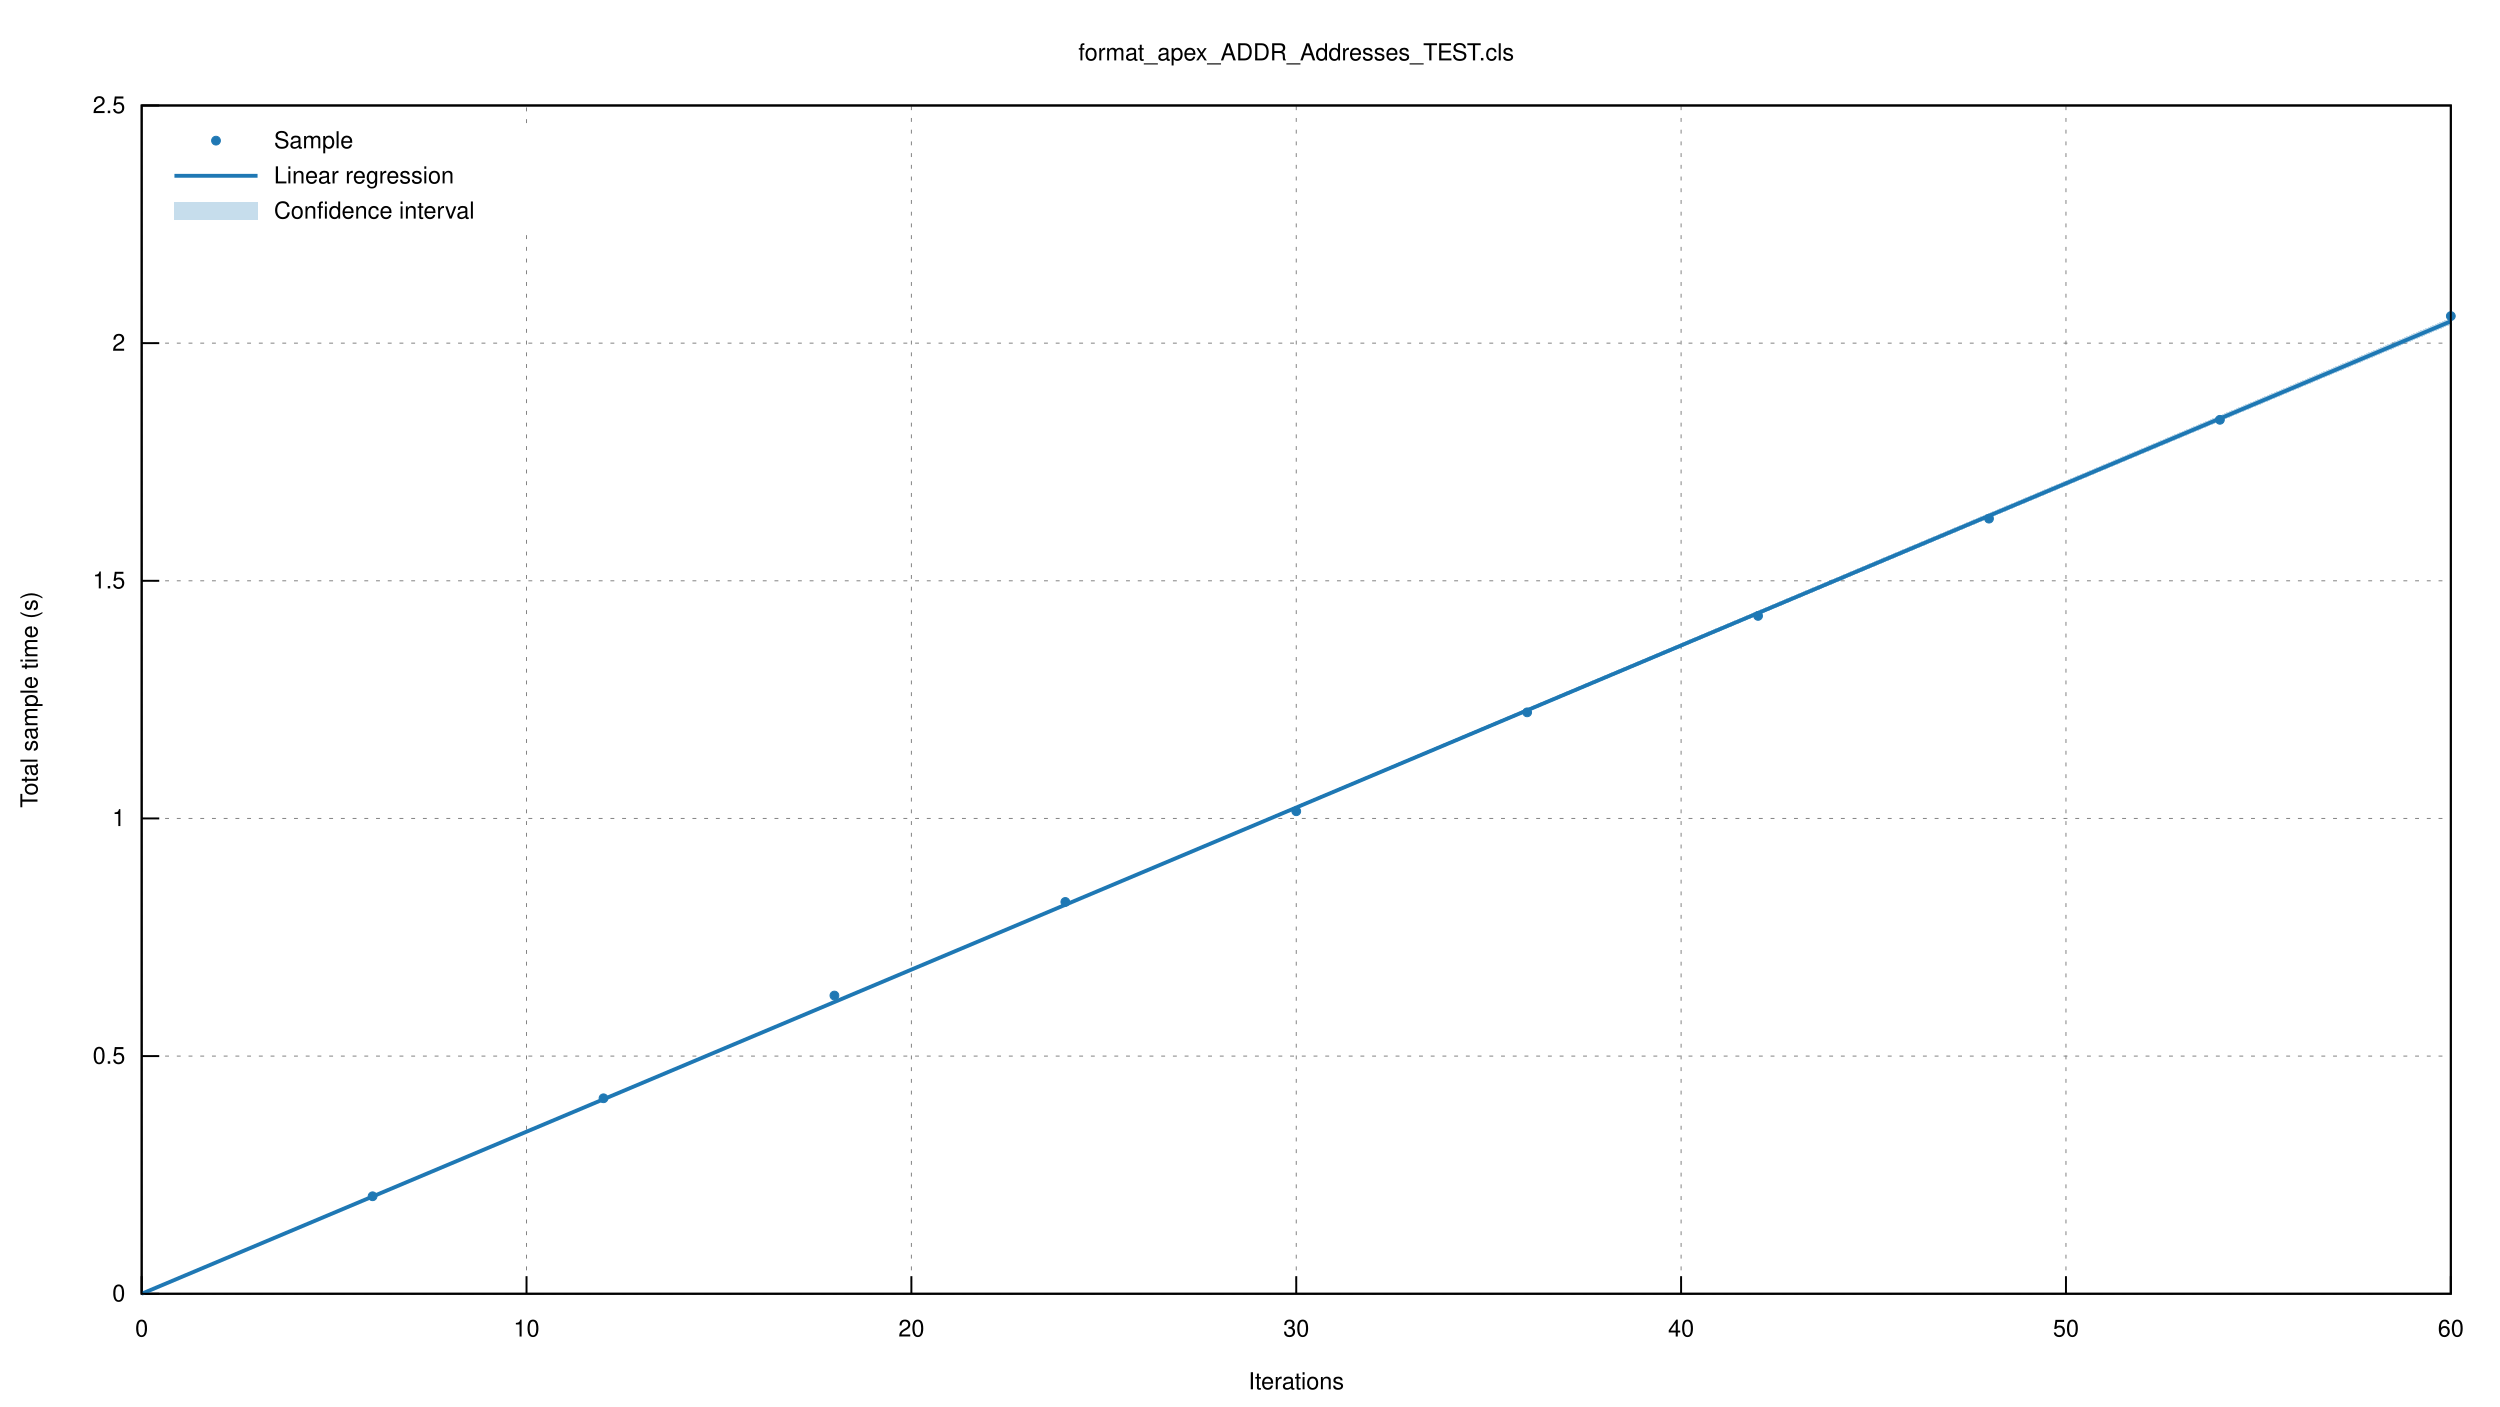
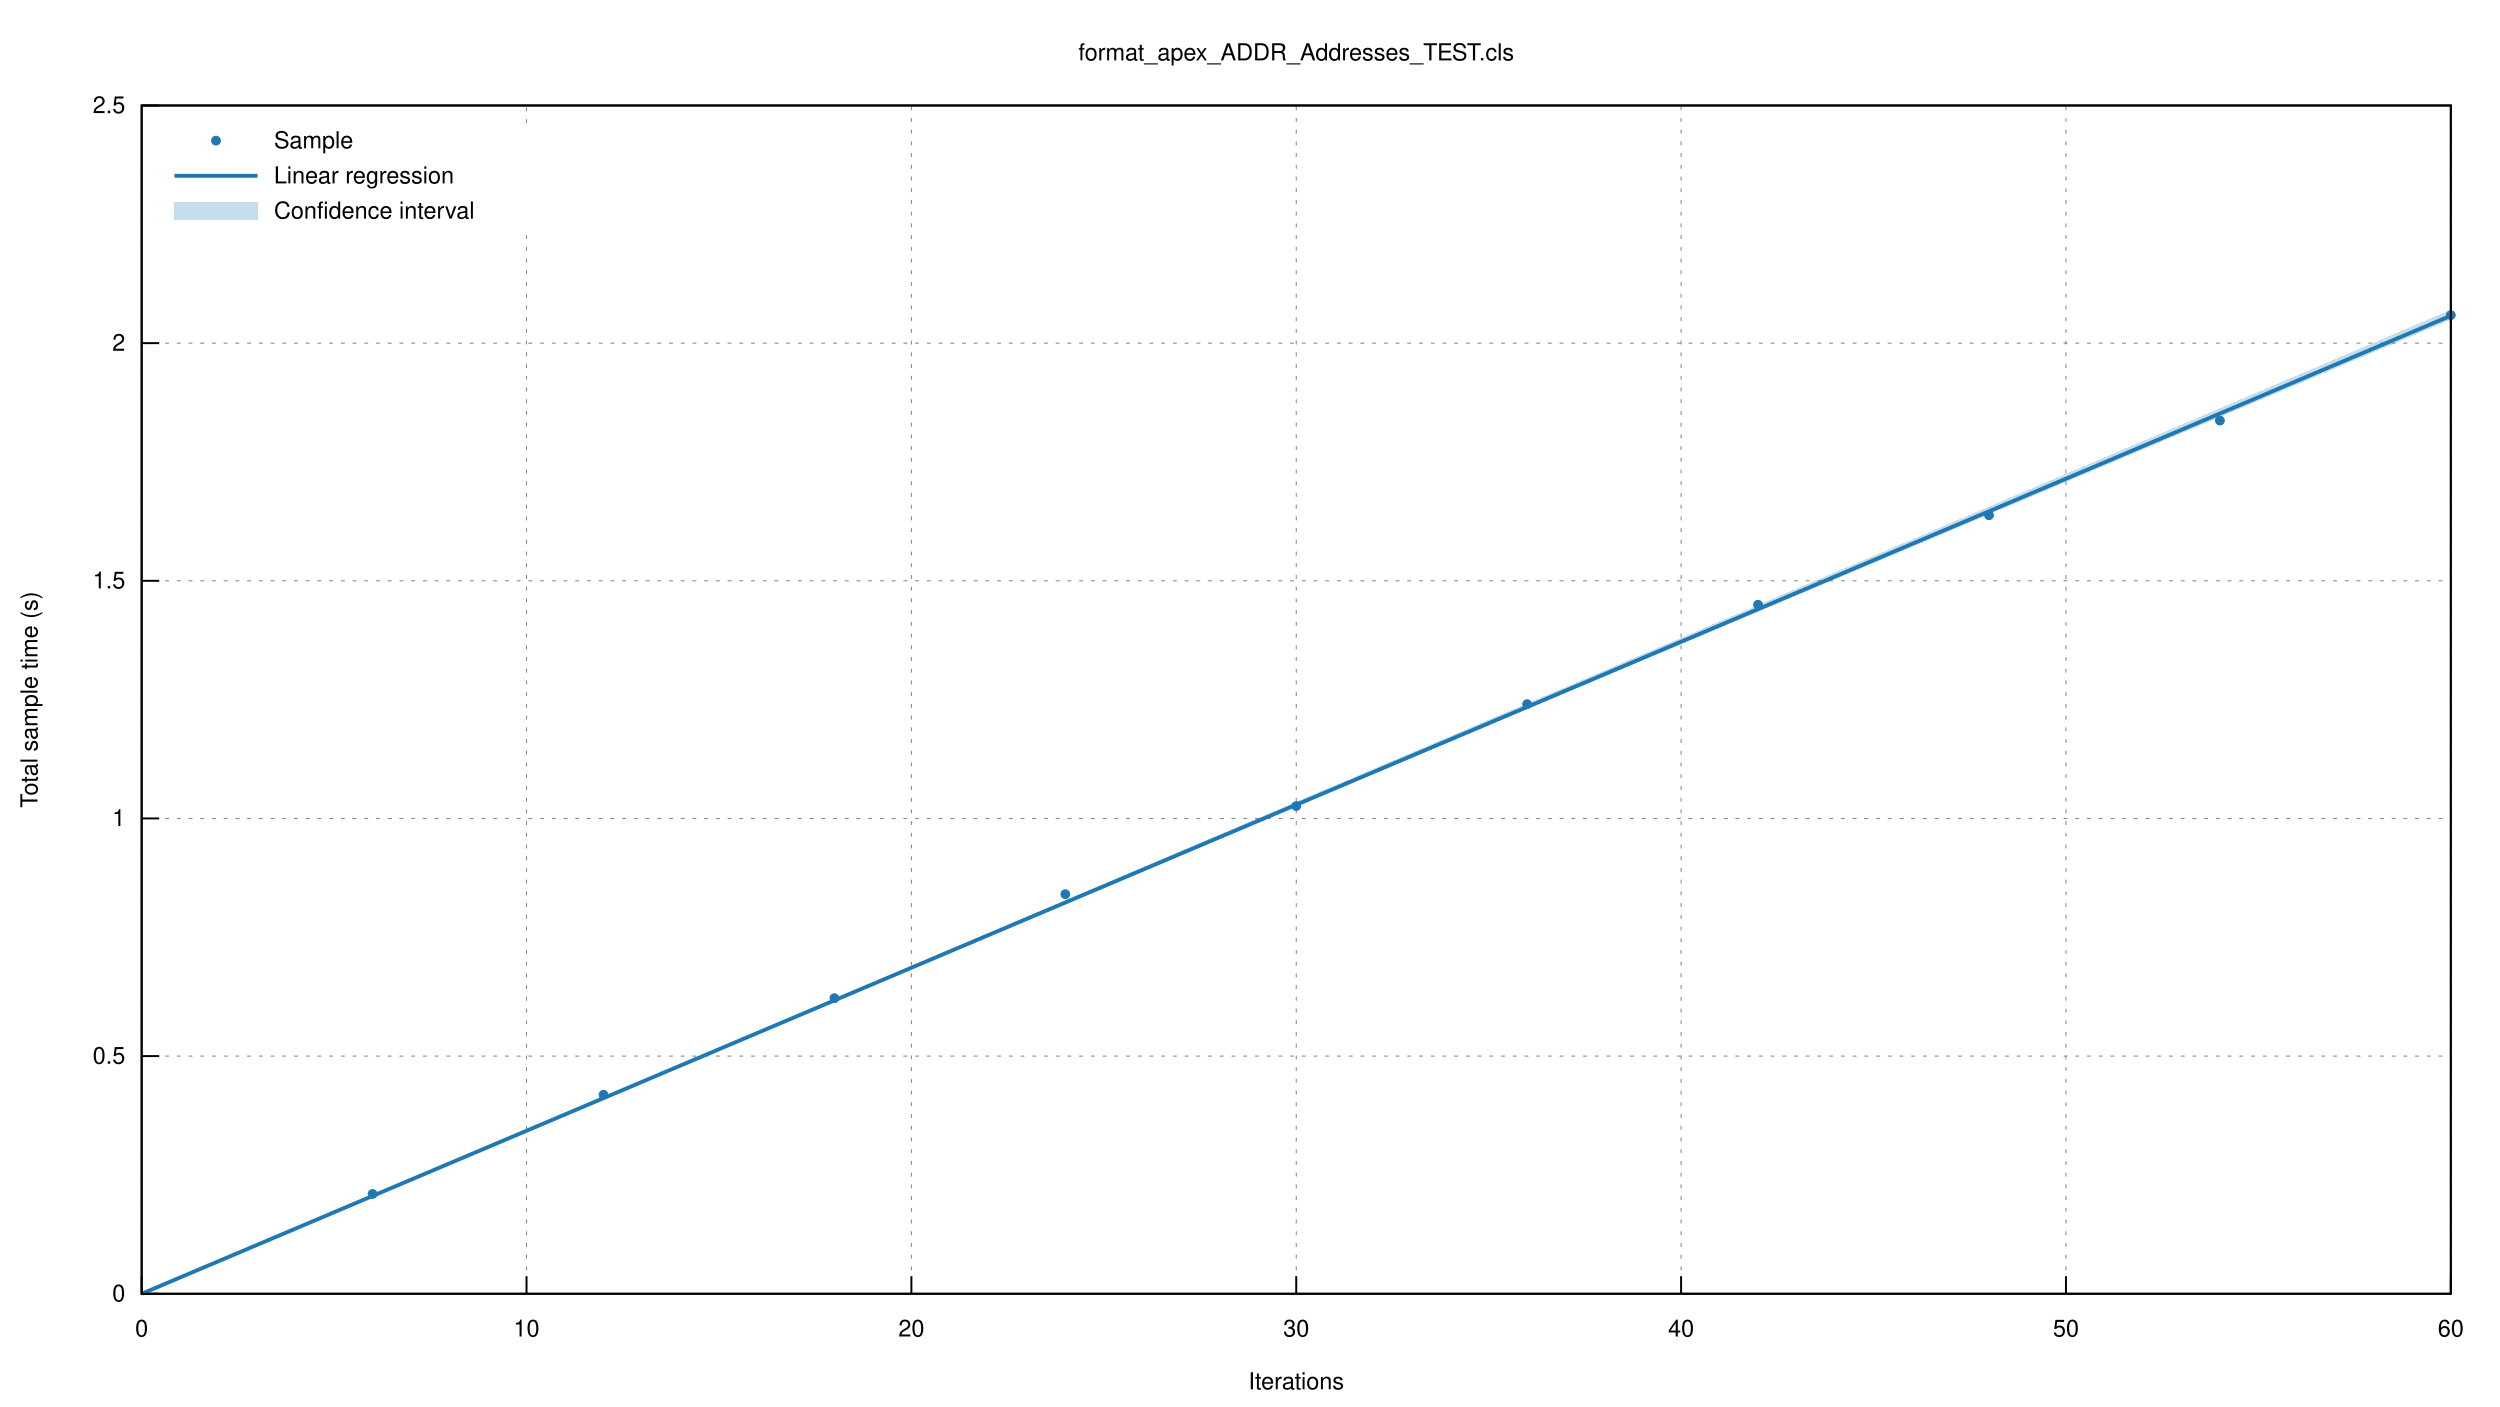
<svg xmlns="http://www.w3.org/2000/svg" xmlns:xlink="http://www.w3.org/1999/xlink" viewBox="0 0 1280 720">
  <g id="gnuplot_canvas">
    <rect x="0" y="0" width="1280" height="720" fill="none" />
    <defs>
      <circle id="gpDot" r="0.5" stroke-width="0.5" stroke="currentColor" />
      <path id="gpPt0" stroke-width="0.222" stroke="currentColor" d="M-1,0 h2 M0,-1 v2" />
      <path id="gpPt1" stroke-width="0.222" stroke="currentColor" d="M-1,-1 L1,1 M1,-1 L-1,1" />
      <path id="gpPt2" stroke-width="0.222" stroke="currentColor" d="M-1,0 L1,0 M0,-1 L0,1 M-1,-1 L1,1 M-1,1 L1,-1" />
      <rect id="gpPt3" stroke-width="0.222" stroke="currentColor" x="-1" y="-1" width="2" height="2" />
      <rect id="gpPt4" stroke-width="0.222" stroke="currentColor" fill="currentColor" x="-1" y="-1" width="2" height="2" />
      <circle id="gpPt5" stroke-width="0.222" stroke="currentColor" cx="0" cy="0" r="1" />
      <use xlink:href="#gpPt5" id="gpPt6" fill="currentColor" stroke="none" />
      <path id="gpPt7" stroke-width="0.222" stroke="currentColor" d="M0,-1.33 L-1.33,0.67 L1.33,0.67 z" />
      <use xlink:href="#gpPt7" id="gpPt8" fill="currentColor" stroke="none" />
      <use xlink:href="#gpPt7" id="gpPt9" stroke="currentColor" transform="rotate(180)" />
      <use xlink:href="#gpPt9" id="gpPt10" fill="currentColor" stroke="none" />
      <use xlink:href="#gpPt3" id="gpPt11" stroke="currentColor" transform="rotate(45)" />
      <use xlink:href="#gpPt11" id="gpPt12" fill="currentColor" stroke="none" />
      <path id="gpPt13" stroke-width="0.222" stroke="currentColor" d="M0,1.330 L1.265,0.411 L0.782,-1.067 L-0.782,-1.076 L-1.265,0.411 z" />
      <use xlink:href="#gpPt13" id="gpPt14" fill="currentColor" stroke="none" />
      <filter id="textbox" filterUnits="objectBoundingBox" x="0" y="0" height="1" width="1">
        <feFlood flood-color="white" flood-opacity="1" result="bgnd" />
        <feComposite in="SourceGraphic" in2="bgnd" operator="atop" />
      </filter>
      <filter id="greybox" filterUnits="objectBoundingBox" x="0" y="0" height="1" width="1">
        <feFlood flood-color="lightgrey" flood-opacity="1" result="grey" />
        <feComposite in="SourceGraphic" in2="grey" operator="atop" />
      </filter>
    </defs>
    <g fill="none" color="white" stroke="currentColor" stroke-width="1.00" stroke-linecap="butt" stroke-linejoin="miter">
</g>
    <g fill="none" color="black" stroke="currentColor" stroke-width="1.00" stroke-linecap="butt" stroke-linejoin="miter">
</g>
    <g fill="none" color="black" stroke="black" stroke-width="0.50" stroke-linecap="butt" stroke-linejoin="miter">
</g>
    <g fill="none" color="gray" stroke="currentColor" stroke-width="0.50" stroke-linecap="butt" stroke-linejoin="miter">
      <path stroke="gray" stroke-dasharray="2,4" class="gridline" d="M72.53,662.40 L1254.82,662.40  " />
    </g>
    <g fill="none" color="gray" stroke="gray" stroke-width="1.00" stroke-linecap="butt" stroke-linejoin="miter">
</g>
    <g fill="none" color="black" stroke="currentColor" stroke-width="1.00" stroke-linecap="butt" stroke-linejoin="miter">
      <path stroke="black" d="M72.53,662.40 L81.53,662.40  " />
      <g transform="translate(64.14,666.30)" stroke="none" fill="black" font-family="Helvetica" font-size="12.00" text-anchor="end">
        <text>
          <tspan font-family="Helvetica"> 0</tspan>
        </text>
      </g>
    </g>
    <g fill="none" color="black" stroke="currentColor" stroke-width="1.00" stroke-linecap="butt" stroke-linejoin="miter">
</g>
    <g fill="none" color="black" stroke="black" stroke-width="0.50" stroke-linecap="butt" stroke-linejoin="miter">
</g>
    <g fill="none" color="gray" stroke="currentColor" stroke-width="0.50" stroke-linecap="butt" stroke-linejoin="miter">
      <path stroke="gray" stroke-dasharray="2,4" class="gridline" d="M72.53,540.72 L1254.82,540.72  " />
    </g>
    <g fill="none" color="gray" stroke="gray" stroke-width="1.00" stroke-linecap="butt" stroke-linejoin="miter">
</g>
    <g fill="none" color="black" stroke="currentColor" stroke-width="1.00" stroke-linecap="butt" stroke-linejoin="miter">
      <path stroke="black" d="M72.53,540.72 L81.53,540.72  " />
      <g transform="translate(64.14,544.62)" stroke="none" fill="black" font-family="Helvetica" font-size="12.00" text-anchor="end">
        <text>
          <tspan font-family="Helvetica"> 0.5</tspan>
        </text>
      </g>
    </g>
    <g fill="none" color="black" stroke="currentColor" stroke-width="1.00" stroke-linecap="butt" stroke-linejoin="miter">
</g>
    <g fill="none" color="black" stroke="black" stroke-width="0.50" stroke-linecap="butt" stroke-linejoin="miter">
</g>
    <g fill="none" color="gray" stroke="currentColor" stroke-width="0.50" stroke-linecap="butt" stroke-linejoin="miter">
      <path stroke="gray" stroke-dasharray="2,4" class="gridline" d="M72.53,419.04 L1254.82,419.04  " />
    </g>
    <g fill="none" color="gray" stroke="gray" stroke-width="1.00" stroke-linecap="butt" stroke-linejoin="miter">
</g>
    <g fill="none" color="black" stroke="currentColor" stroke-width="1.00" stroke-linecap="butt" stroke-linejoin="miter">
      <path stroke="black" d="M72.53,419.04 L81.53,419.04  " />
      <g transform="translate(64.14,422.94)" stroke="none" fill="black" font-family="Helvetica" font-size="12.00" text-anchor="end">
        <text>
          <tspan font-family="Helvetica"> 1</tspan>
        </text>
      </g>
    </g>
    <g fill="none" color="black" stroke="currentColor" stroke-width="1.00" stroke-linecap="butt" stroke-linejoin="miter">
</g>
    <g fill="none" color="black" stroke="black" stroke-width="0.50" stroke-linecap="butt" stroke-linejoin="miter">
</g>
    <g fill="none" color="gray" stroke="currentColor" stroke-width="0.50" stroke-linecap="butt" stroke-linejoin="miter">
      <path stroke="gray" stroke-dasharray="2,4" class="gridline" d="M72.53,297.37 L1254.82,297.37  " />
    </g>
    <g fill="none" color="gray" stroke="gray" stroke-width="1.00" stroke-linecap="butt" stroke-linejoin="miter">
</g>
    <g fill="none" color="black" stroke="currentColor" stroke-width="1.00" stroke-linecap="butt" stroke-linejoin="miter">
      <path stroke="black" d="M72.53,297.37 L81.53,297.37  " />
      <g transform="translate(64.14,301.27)" stroke="none" fill="black" font-family="Helvetica" font-size="12.00" text-anchor="end">
        <text>
          <tspan font-family="Helvetica"> 1.5</tspan>
        </text>
      </g>
    </g>
    <g fill="none" color="black" stroke="currentColor" stroke-width="1.00" stroke-linecap="butt" stroke-linejoin="miter">
</g>
    <g fill="none" color="black" stroke="black" stroke-width="0.50" stroke-linecap="butt" stroke-linejoin="miter">
</g>
    <g fill="none" color="gray" stroke="currentColor" stroke-width="0.50" stroke-linecap="butt" stroke-linejoin="miter">
      <path stroke="gray" stroke-dasharray="2,4" class="gridline" d="M72.53,175.69 L1254.82,175.69  " />
    </g>
    <g fill="none" color="gray" stroke="gray" stroke-width="1.00" stroke-linecap="butt" stroke-linejoin="miter">
</g>
    <g fill="none" color="black" stroke="currentColor" stroke-width="1.00" stroke-linecap="butt" stroke-linejoin="miter">
      <path stroke="black" d="M72.53,175.69 L81.53,175.69  " />
      <g transform="translate(64.14,179.59)" stroke="none" fill="black" font-family="Helvetica" font-size="12.00" text-anchor="end">
        <text>
          <tspan font-family="Helvetica"> 2</tspan>
        </text>
      </g>
    </g>
    <g fill="none" color="black" stroke="currentColor" stroke-width="1.00" stroke-linecap="butt" stroke-linejoin="miter">
</g>
    <g fill="none" color="black" stroke="black" stroke-width="0.50" stroke-linecap="butt" stroke-linejoin="miter">
</g>
    <g fill="none" color="gray" stroke="currentColor" stroke-width="0.50" stroke-linecap="butt" stroke-linejoin="miter">
      <path stroke="gray" stroke-dasharray="2,4" class="gridline" d="M72.53,54.01 L1254.82,54.01  " />
    </g>
    <g fill="none" color="gray" stroke="gray" stroke-width="1.00" stroke-linecap="butt" stroke-linejoin="miter">
</g>
    <g fill="none" color="black" stroke="currentColor" stroke-width="1.00" stroke-linecap="butt" stroke-linejoin="miter">
      <path stroke="black" d="M72.53,54.01 L81.53,54.01  " />
      <g transform="translate(64.14,57.91)" stroke="none" fill="black" font-family="Helvetica" font-size="12.00" text-anchor="end">
        <text>
          <tspan font-family="Helvetica"> 2.5</tspan>
        </text>
      </g>
    </g>
    <g fill="none" color="black" stroke="currentColor" stroke-width="1.00" stroke-linecap="butt" stroke-linejoin="miter">
</g>
    <g fill="none" color="black" stroke="black" stroke-width="0.50" stroke-linecap="butt" stroke-linejoin="miter">
</g>
    <g fill="none" color="gray" stroke="currentColor" stroke-width="0.50" stroke-linecap="butt" stroke-linejoin="miter">
      <path stroke="gray" stroke-dasharray="2,4" class="gridline" d="M72.53,662.40 L72.53,54.01  " />
    </g>
    <g fill="none" color="gray" stroke="gray" stroke-width="1.00" stroke-linecap="butt" stroke-linejoin="miter">
</g>
    <g fill="none" color="black" stroke="currentColor" stroke-width="1.00" stroke-linecap="butt" stroke-linejoin="miter">
      <path stroke="black" d="M72.53,662.40 L72.53,653.40  " />
      <g transform="translate(72.53,684.30)" stroke="none" fill="black" font-family="Helvetica" font-size="12.00" text-anchor="middle">
        <text>
          <tspan font-family="Helvetica"> 0</tspan>
        </text>
      </g>
    </g>
    <g fill="none" color="black" stroke="currentColor" stroke-width="1.00" stroke-linecap="butt" stroke-linejoin="miter">
</g>
    <g fill="none" color="black" stroke="black" stroke-width="0.50" stroke-linecap="butt" stroke-linejoin="miter">
</g>
    <g fill="none" color="gray" stroke="currentColor" stroke-width="0.50" stroke-linecap="butt" stroke-linejoin="miter">
      <path stroke="gray" stroke-dasharray="2,4" class="gridline" d="M269.58,662.40 L269.58,117.01 M269.58,63.01 L269.58,54.01  " />
    </g>
    <g fill="none" color="gray" stroke="gray" stroke-width="1.00" stroke-linecap="butt" stroke-linejoin="miter">
</g>
    <g fill="none" color="black" stroke="currentColor" stroke-width="1.00" stroke-linecap="butt" stroke-linejoin="miter">
      <path stroke="black" d="M269.58,662.40 L269.58,653.40  " />
      <g transform="translate(269.58,684.30)" stroke="none" fill="black" font-family="Helvetica" font-size="12.00" text-anchor="middle">
        <text>
          <tspan font-family="Helvetica"> 10</tspan>
        </text>
      </g>
    </g>
    <g fill="none" color="black" stroke="currentColor" stroke-width="1.00" stroke-linecap="butt" stroke-linejoin="miter">
</g>
    <g fill="none" color="black" stroke="black" stroke-width="0.50" stroke-linecap="butt" stroke-linejoin="miter">
</g>
    <g fill="none" color="gray" stroke="currentColor" stroke-width="0.50" stroke-linecap="butt" stroke-linejoin="miter">
      <path stroke="gray" stroke-dasharray="2,4" class="gridline" d="M466.63,662.40 L466.63,54.01  " />
    </g>
    <g fill="none" color="gray" stroke="gray" stroke-width="1.00" stroke-linecap="butt" stroke-linejoin="miter">
</g>
    <g fill="none" color="black" stroke="currentColor" stroke-width="1.00" stroke-linecap="butt" stroke-linejoin="miter">
      <path stroke="black" d="M466.63,662.40 L466.63,653.40  " />
      <g transform="translate(466.63,684.30)" stroke="none" fill="black" font-family="Helvetica" font-size="12.00" text-anchor="middle">
        <text>
          <tspan font-family="Helvetica"> 20</tspan>
        </text>
      </g>
    </g>
    <g fill="none" color="black" stroke="currentColor" stroke-width="1.00" stroke-linecap="butt" stroke-linejoin="miter">
</g>
    <g fill="none" color="black" stroke="black" stroke-width="0.50" stroke-linecap="butt" stroke-linejoin="miter">
</g>
    <g fill="none" color="gray" stroke="currentColor" stroke-width="0.50" stroke-linecap="butt" stroke-linejoin="miter">
      <path stroke="gray" stroke-dasharray="2,4" class="gridline" d="M663.68,662.40 L663.68,54.01  " />
    </g>
    <g fill="none" color="gray" stroke="gray" stroke-width="1.00" stroke-linecap="butt" stroke-linejoin="miter">
</g>
    <g fill="none" color="black" stroke="currentColor" stroke-width="1.00" stroke-linecap="butt" stroke-linejoin="miter">
      <path stroke="black" d="M663.68,662.40 L663.68,653.40  " />
      <g transform="translate(663.68,684.30)" stroke="none" fill="black" font-family="Helvetica" font-size="12.00" text-anchor="middle">
        <text>
          <tspan font-family="Helvetica"> 30</tspan>
        </text>
      </g>
    </g>
    <g fill="none" color="black" stroke="currentColor" stroke-width="1.00" stroke-linecap="butt" stroke-linejoin="miter">
</g>
    <g fill="none" color="black" stroke="black" stroke-width="0.50" stroke-linecap="butt" stroke-linejoin="miter">
</g>
    <g fill="none" color="gray" stroke="currentColor" stroke-width="0.50" stroke-linecap="butt" stroke-linejoin="miter">
      <path stroke="gray" stroke-dasharray="2,4" class="gridline" d="M860.72,662.40 L860.72,54.01  " />
    </g>
    <g fill="none" color="gray" stroke="gray" stroke-width="1.00" stroke-linecap="butt" stroke-linejoin="miter">
</g>
    <g fill="none" color="black" stroke="currentColor" stroke-width="1.00" stroke-linecap="butt" stroke-linejoin="miter">
      <path stroke="black" d="M860.72,662.40 L860.72,653.40  " />
      <g transform="translate(860.72,684.30)" stroke="none" fill="black" font-family="Helvetica" font-size="12.00" text-anchor="middle">
        <text>
          <tspan font-family="Helvetica"> 40</tspan>
        </text>
      </g>
    </g>
    <g fill="none" color="black" stroke="currentColor" stroke-width="1.00" stroke-linecap="butt" stroke-linejoin="miter">
</g>
    <g fill="none" color="black" stroke="black" stroke-width="0.50" stroke-linecap="butt" stroke-linejoin="miter">
</g>
    <g fill="none" color="gray" stroke="currentColor" stroke-width="0.50" stroke-linecap="butt" stroke-linejoin="miter">
      <path stroke="gray" stroke-dasharray="2,4" class="gridline" d="M1057.77,662.40 L1057.77,54.01  " />
    </g>
    <g fill="none" color="gray" stroke="gray" stroke-width="1.00" stroke-linecap="butt" stroke-linejoin="miter">
</g>
    <g fill="none" color="black" stroke="currentColor" stroke-width="1.00" stroke-linecap="butt" stroke-linejoin="miter">
      <path stroke="black" d="M1057.77,662.40 L1057.77,653.40  " />
      <g transform="translate(1057.77,684.30)" stroke="none" fill="black" font-family="Helvetica" font-size="12.00" text-anchor="middle">
        <text>
          <tspan font-family="Helvetica"> 50</tspan>
        </text>
      </g>
    </g>
    <g fill="none" color="black" stroke="currentColor" stroke-width="1.00" stroke-linecap="butt" stroke-linejoin="miter">
</g>
    <g fill="none" color="black" stroke="black" stroke-width="0.50" stroke-linecap="butt" stroke-linejoin="miter">
</g>
    <g fill="none" color="gray" stroke="currentColor" stroke-width="0.50" stroke-linecap="butt" stroke-linejoin="miter">
      <path stroke="gray" stroke-dasharray="2,4" class="gridline" d="M1254.82,662.40 L1254.82,54.01  " />
    </g>
    <g fill="none" color="gray" stroke="gray" stroke-width="1.00" stroke-linecap="butt" stroke-linejoin="miter">
</g>
    <g fill="none" color="black" stroke="currentColor" stroke-width="1.00" stroke-linecap="butt" stroke-linejoin="miter">
      <path stroke="black" d="M1254.82,662.40 L1254.82,653.40  " />
      <g transform="translate(1254.82,684.30)" stroke="none" fill="black" font-family="Helvetica" font-size="12.00" text-anchor="middle">
        <text>
          <tspan font-family="Helvetica"> 60</tspan>
        </text>
      </g>
    </g>
    <g fill="none" color="black" stroke="currentColor" stroke-width="1.00" stroke-linecap="butt" stroke-linejoin="miter">
</g>
    <g fill="none" color="black" stroke="currentColor" stroke-width="1.00" stroke-linecap="butt" stroke-linejoin="miter">
      <path stroke="black" d="M72.53,54.01 L72.53,662.40 L1254.82,662.40 L1254.82,54.01 L72.53,54.01 Z  " />
    </g>
    <g fill="none" color="black" stroke="currentColor" stroke-width="1.00" stroke-linecap="butt" stroke-linejoin="miter">
      <g transform="translate(19.18,358.21) rotate(270)" stroke="none" fill="black" font-family="Helvetica" font-size="12.00" text-anchor="middle">
        <text>
          <tspan font-family="Helvetica">Total sample time (s)</tspan>
        </text>
      </g>
    </g>
    <g fill="none" color="black" stroke="currentColor" stroke-width="1.00" stroke-linecap="butt" stroke-linejoin="miter">
      <g transform="translate(663.67,711.30)" stroke="none" fill="black" font-family="Helvetica" font-size="12.00" text-anchor="middle">
        <text>
          <tspan font-family="Helvetica">Iterations</tspan>
        </text>
      </g>
    </g>
    <g fill="none" color="black" stroke="currentColor" stroke-width="1.00" stroke-linecap="butt" stroke-linejoin="miter">
</g>
    <g id="gnuplot_plot_1">
      <g fill="none" color="black" stroke="currentColor" stroke-width="1.00" stroke-linecap="butt" stroke-linejoin="miter">
        <g transform="translate(140.26,75.91)" stroke="none" fill="black" font-family="Helvetica" font-size="12.00" text-anchor="start">
          <text>
            <tspan font-family="Helvetica">Sample</tspan>
          </text>
        </g>
      </g>
      <g fill="none" color="black" stroke="currentColor" stroke-width="1.00" stroke-linecap="butt" stroke-linejoin="miter">
-         <use xlink:href="#gpPt6" transform="translate(190.76,612.49) scale(2.25)" color="rgb( 31, 120, 180)" />
-         <use xlink:href="#gpPt6" transform="translate(308.99,562.32) scale(2.25)" color="rgb( 31, 120, 180)" />
-         <use xlink:href="#gpPt6" transform="translate(427.22,509.72) scale(2.25)" color="rgb( 31, 120, 180)" />
-         <use xlink:href="#gpPt6" transform="translate(545.45,461.80) scale(2.25)" color="rgb( 31, 120, 180)" />
-         <use xlink:href="#gpPt6" transform="translate(663.68,415.36) scale(2.25)" color="rgb( 31, 120, 180)" />
-         <use xlink:href="#gpPt6" transform="translate(781.90,364.72) scale(2.25)" color="rgb( 31, 120, 180)" />
-         <use xlink:href="#gpPt6" transform="translate(900.13,315.34) scale(2.25)" color="rgb( 31, 120, 180)" />
-         <use xlink:href="#gpPt6" transform="translate(1018.36,265.54) scale(2.25)" color="rgb( 31, 120, 180)" />
-         <use xlink:href="#gpPt6" transform="translate(1136.59,214.94) scale(2.25)" color="rgb( 31, 120, 180)" />
-         <use xlink:href="#gpPt6" transform="translate(1254.82,161.83) scale(2.25)" color="rgb( 31, 120, 180)" />
+         <use xlink:href="#gpPt6" transform="translate(190.76,611.31) scale(2.25)" color="rgb( 31, 120, 180)" />
+         <use xlink:href="#gpPt6" transform="translate(308.99,560.51) scale(2.25)" color="rgb( 31, 120, 180)" />
+         <use xlink:href="#gpPt6" transform="translate(427.22,511.07) scale(2.25)" color="rgb( 31, 120, 180)" />
+         <use xlink:href="#gpPt6" transform="translate(545.45,457.83) scale(2.25)" color="rgb( 31, 120, 180)" />
+         <use xlink:href="#gpPt6" transform="translate(663.68,412.70) scale(2.25)" color="rgb( 31, 120, 180)" />
+         <use xlink:href="#gpPt6" transform="translate(781.90,360.54) scale(2.25)" color="rgb( 31, 120, 180)" />
+         <use xlink:href="#gpPt6" transform="translate(900.13,309.62) scale(2.25)" color="rgb( 31, 120, 180)" />
+         <use xlink:href="#gpPt6" transform="translate(1018.36,263.81) scale(2.25)" color="rgb( 31, 120, 180)" />
+         <use xlink:href="#gpPt6" transform="translate(1136.59,215.34) scale(2.25)" color="rgb( 31, 120, 180)" />
+         <use xlink:href="#gpPt6" transform="translate(1254.82,161.34) scale(2.25)" color="rgb( 31, 120, 180)" />
        <use xlink:href="#gpPt6" transform="translate(110.59,72.01) scale(2.25)" color="rgb( 31, 120, 180)" />
      </g>
    </g>
    <g id="gnuplot_plot_2">
      <g fill="none" color="white" stroke="rgb( 31, 120, 180)" stroke-width="2.00" stroke-linecap="butt" stroke-linejoin="miter">
</g>
      <g fill="none" color="black" stroke="currentColor" stroke-width="2.00" stroke-linecap="butt" stroke-linejoin="miter">
        <g transform="translate(140.26,93.91)" stroke="none" fill="black" font-family="Helvetica" font-size="12.00" text-anchor="start">
          <text>
            <tspan font-family="Helvetica">Linear regression</tspan>
          </text>
        </g>
      </g>
      <g fill="none" color="black" stroke="currentColor" stroke-width="2.00" stroke-linecap="butt" stroke-linejoin="miter">
-         <path stroke="rgb( 31, 120, 180)" d="M89.31,90.01 L131.87,90.01 M72.53,662.40 L1254.82,164.50  " />
+         <path stroke="rgb( 31, 120, 180)" d="M89.31,90.01 L131.87,90.01 M72.53,662.40 L1254.82,161.64  " />
      </g>
    </g>
    <g id="gnuplot_plot_3">
      <g fill="none" color="white" stroke="rgb( 31, 120, 180)" stroke-width="1.00" stroke-linecap="butt" stroke-linejoin="miter">
</g>
      <g fill="none" color="black" stroke="currentColor" stroke-width="1.00" stroke-linecap="butt" stroke-linejoin="miter">
        <g transform="translate(140.26,111.91)" stroke="none" fill="black" font-family="Helvetica" font-size="12.00" text-anchor="start">
          <text>
            <tspan font-family="Helvetica">Confidence interval</tspan>
          </text>
        </g>
      </g>
      <g fill="none" color="black" stroke="currentColor" stroke-width="1.00" stroke-linecap="butt" stroke-linejoin="miter">
        <g stroke="none" shape-rendering="crispEdges">
          <polygon fill="rgb( 31, 120, 180)" fill-opacity="0.25" points="89.31,112.51 131.87,112.51 131.87,103.51 89.31,103.51 " />
          <polygon fill="rgb( 31, 120, 180)" fill-opacity="0.25" points="72.53,662.40 72.53,662.40 72.53,662.40 " />
-           <polygon fill="rgb( 31, 120, 180)" fill-opacity="0.25" points="72.53,662.40 1254.82,166.21 1254.82,162.65 " />
+           <polygon fill="rgb( 31, 120, 180)" fill-opacity="0.25" points="72.53,662.40 1254.82,163.67 1254.82,158.65 " />
        </g>
      </g>
    </g>
    <g fill="none" color="white" stroke="rgb( 31, 120, 180)" stroke-width="2.00" stroke-linecap="butt" stroke-linejoin="miter">
</g>
    <g fill="none" color="black" stroke="currentColor" stroke-width="2.00" stroke-linecap="butt" stroke-linejoin="miter">
</g>
    <g fill="none" color="black" stroke="black" stroke-width="1.00" stroke-linecap="butt" stroke-linejoin="miter">
</g>
    <g fill="none" color="black" stroke="currentColor" stroke-width="1.00" stroke-linecap="butt" stroke-linejoin="miter">
      <path stroke="black" d="M72.53,54.01 L72.53,662.40 L1254.82,662.40 L1254.82,54.01 L72.53,54.01 Z  " />
    </g>
    <g fill="none" color="black" stroke="currentColor" stroke-width="1.00" stroke-linecap="butt" stroke-linejoin="miter">
      <g transform="translate(663.67,30.91)" stroke="none" fill="black" font-family="Helvetica" font-size="12.00" text-anchor="middle">
        <text>
          <tspan font-family="Helvetica">format_apex_ADDR_Addresses_TEST.cls</tspan>
        </text>
      </g>
    </g>
    <g fill="none" color="black" stroke="currentColor" stroke-width="1.00" stroke-linecap="butt" stroke-linejoin="miter">
</g>
  </g>
</svg>
